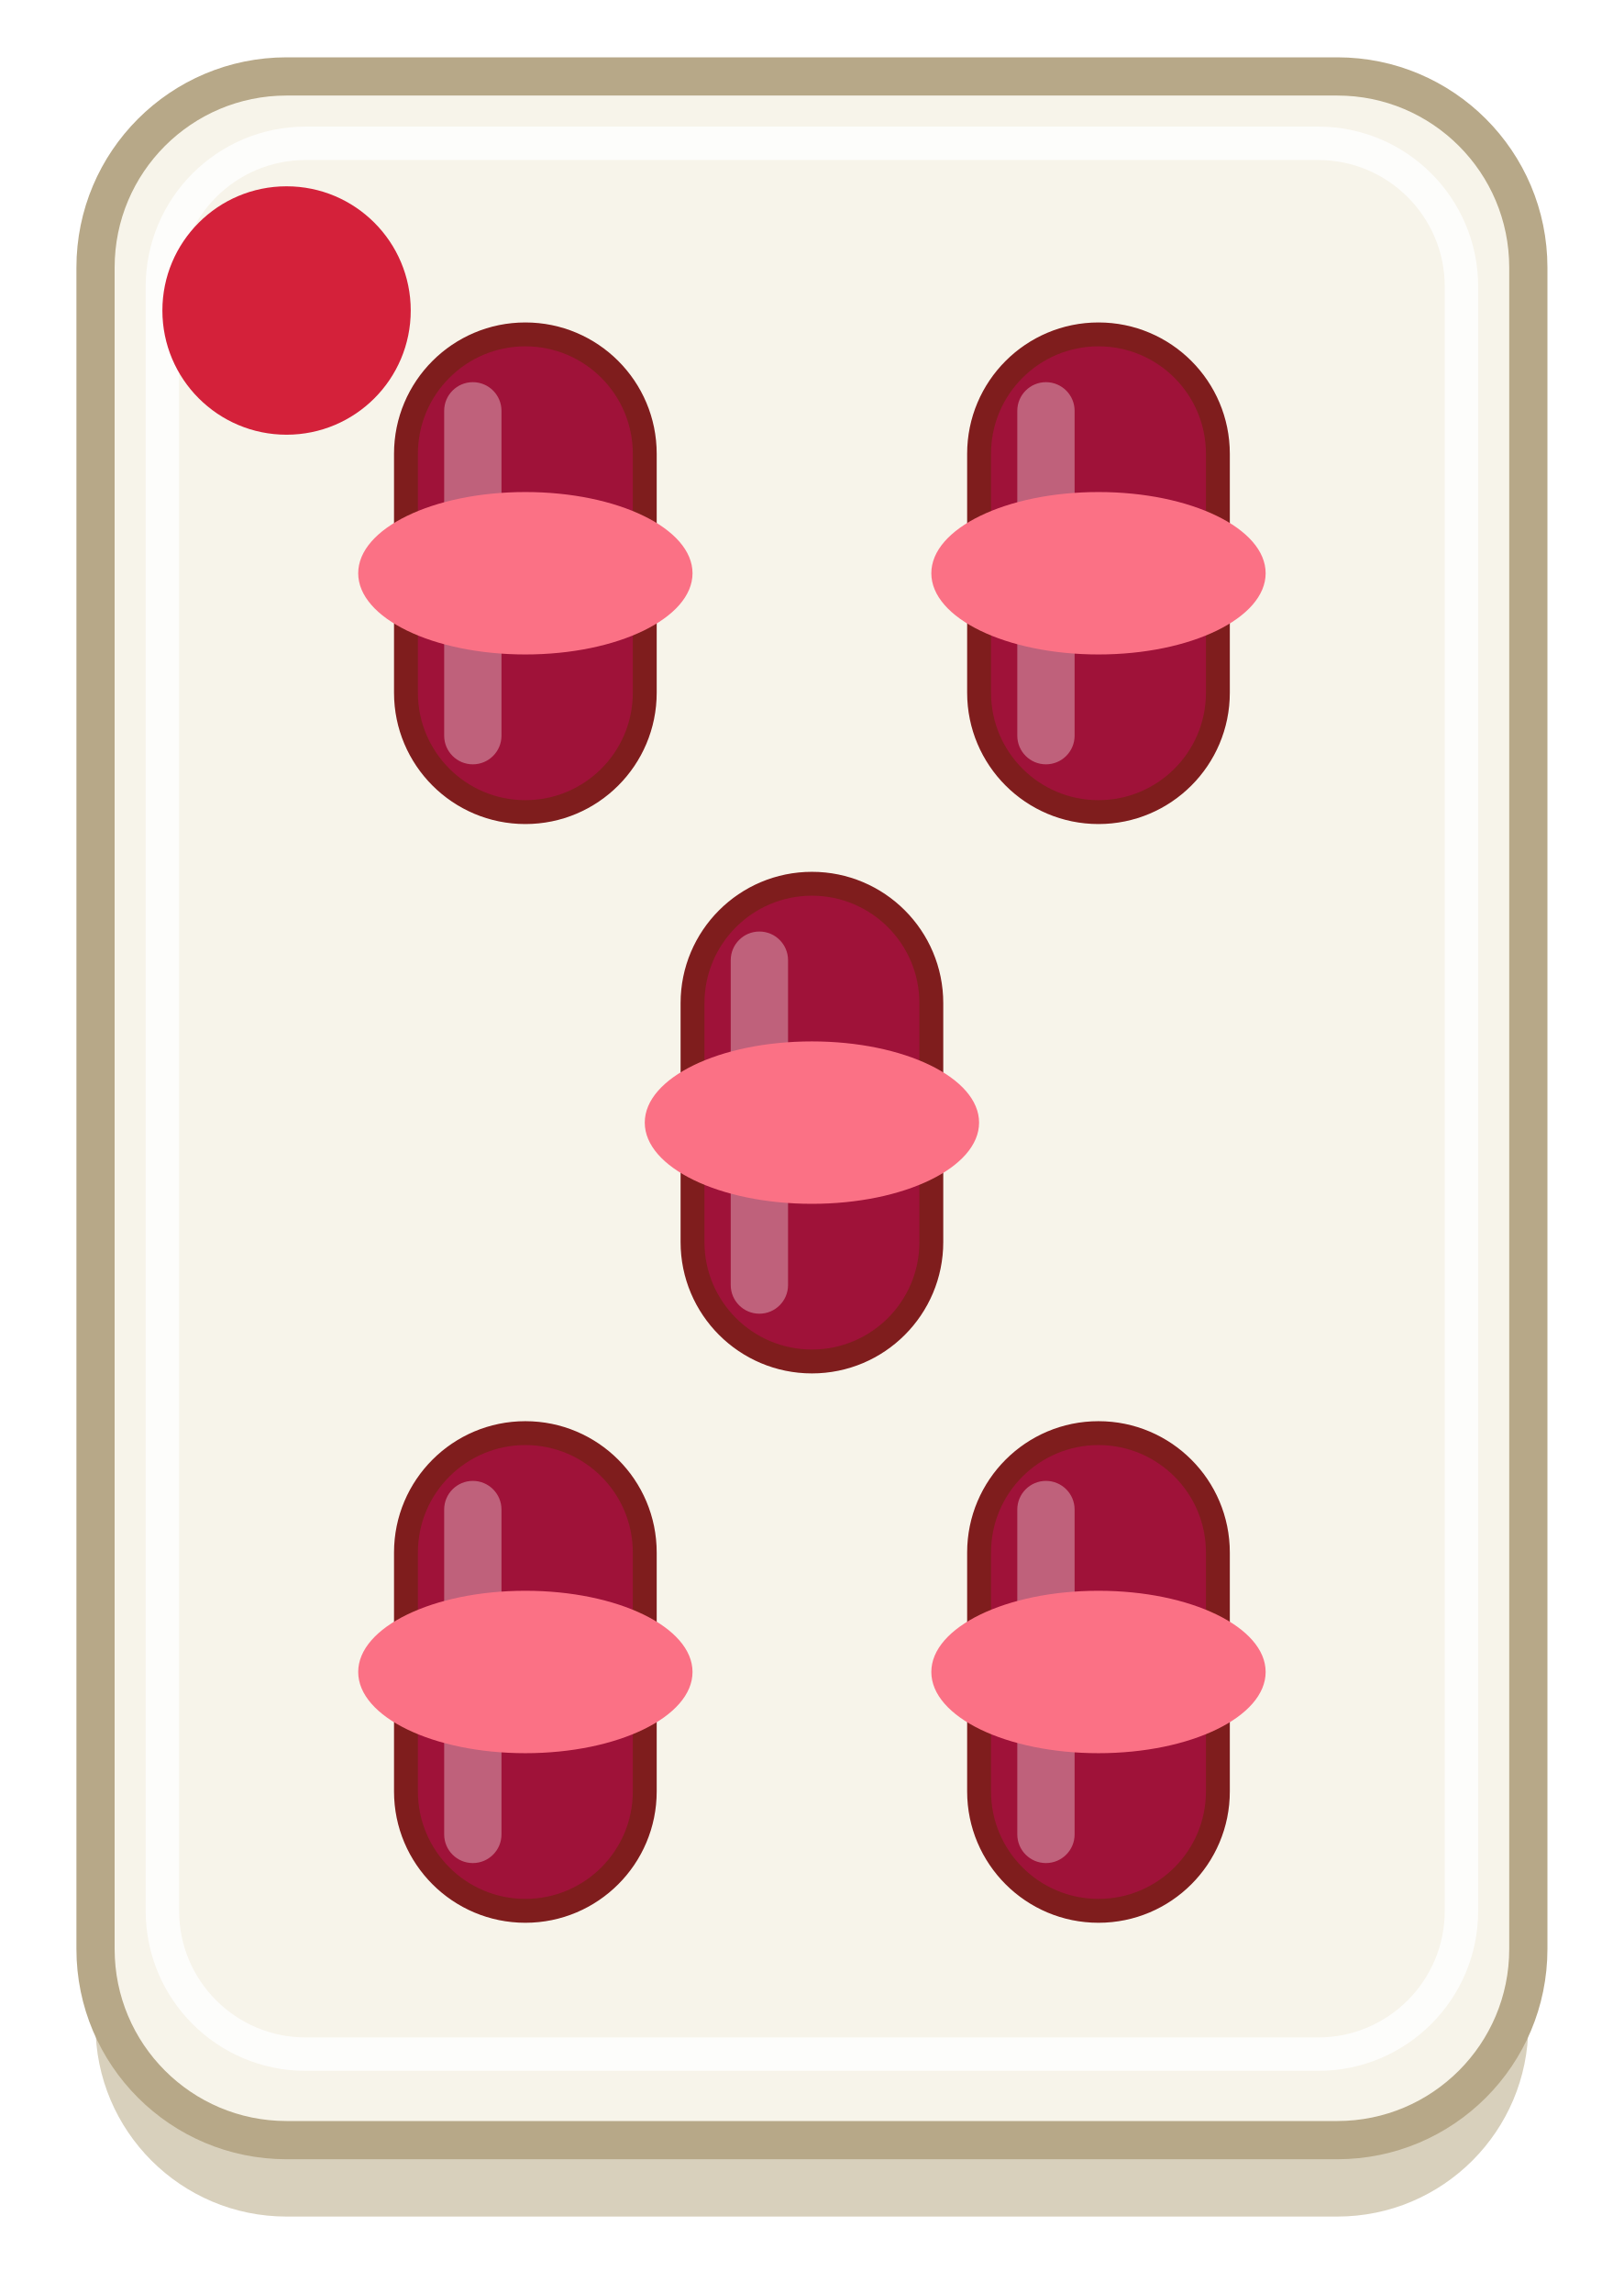
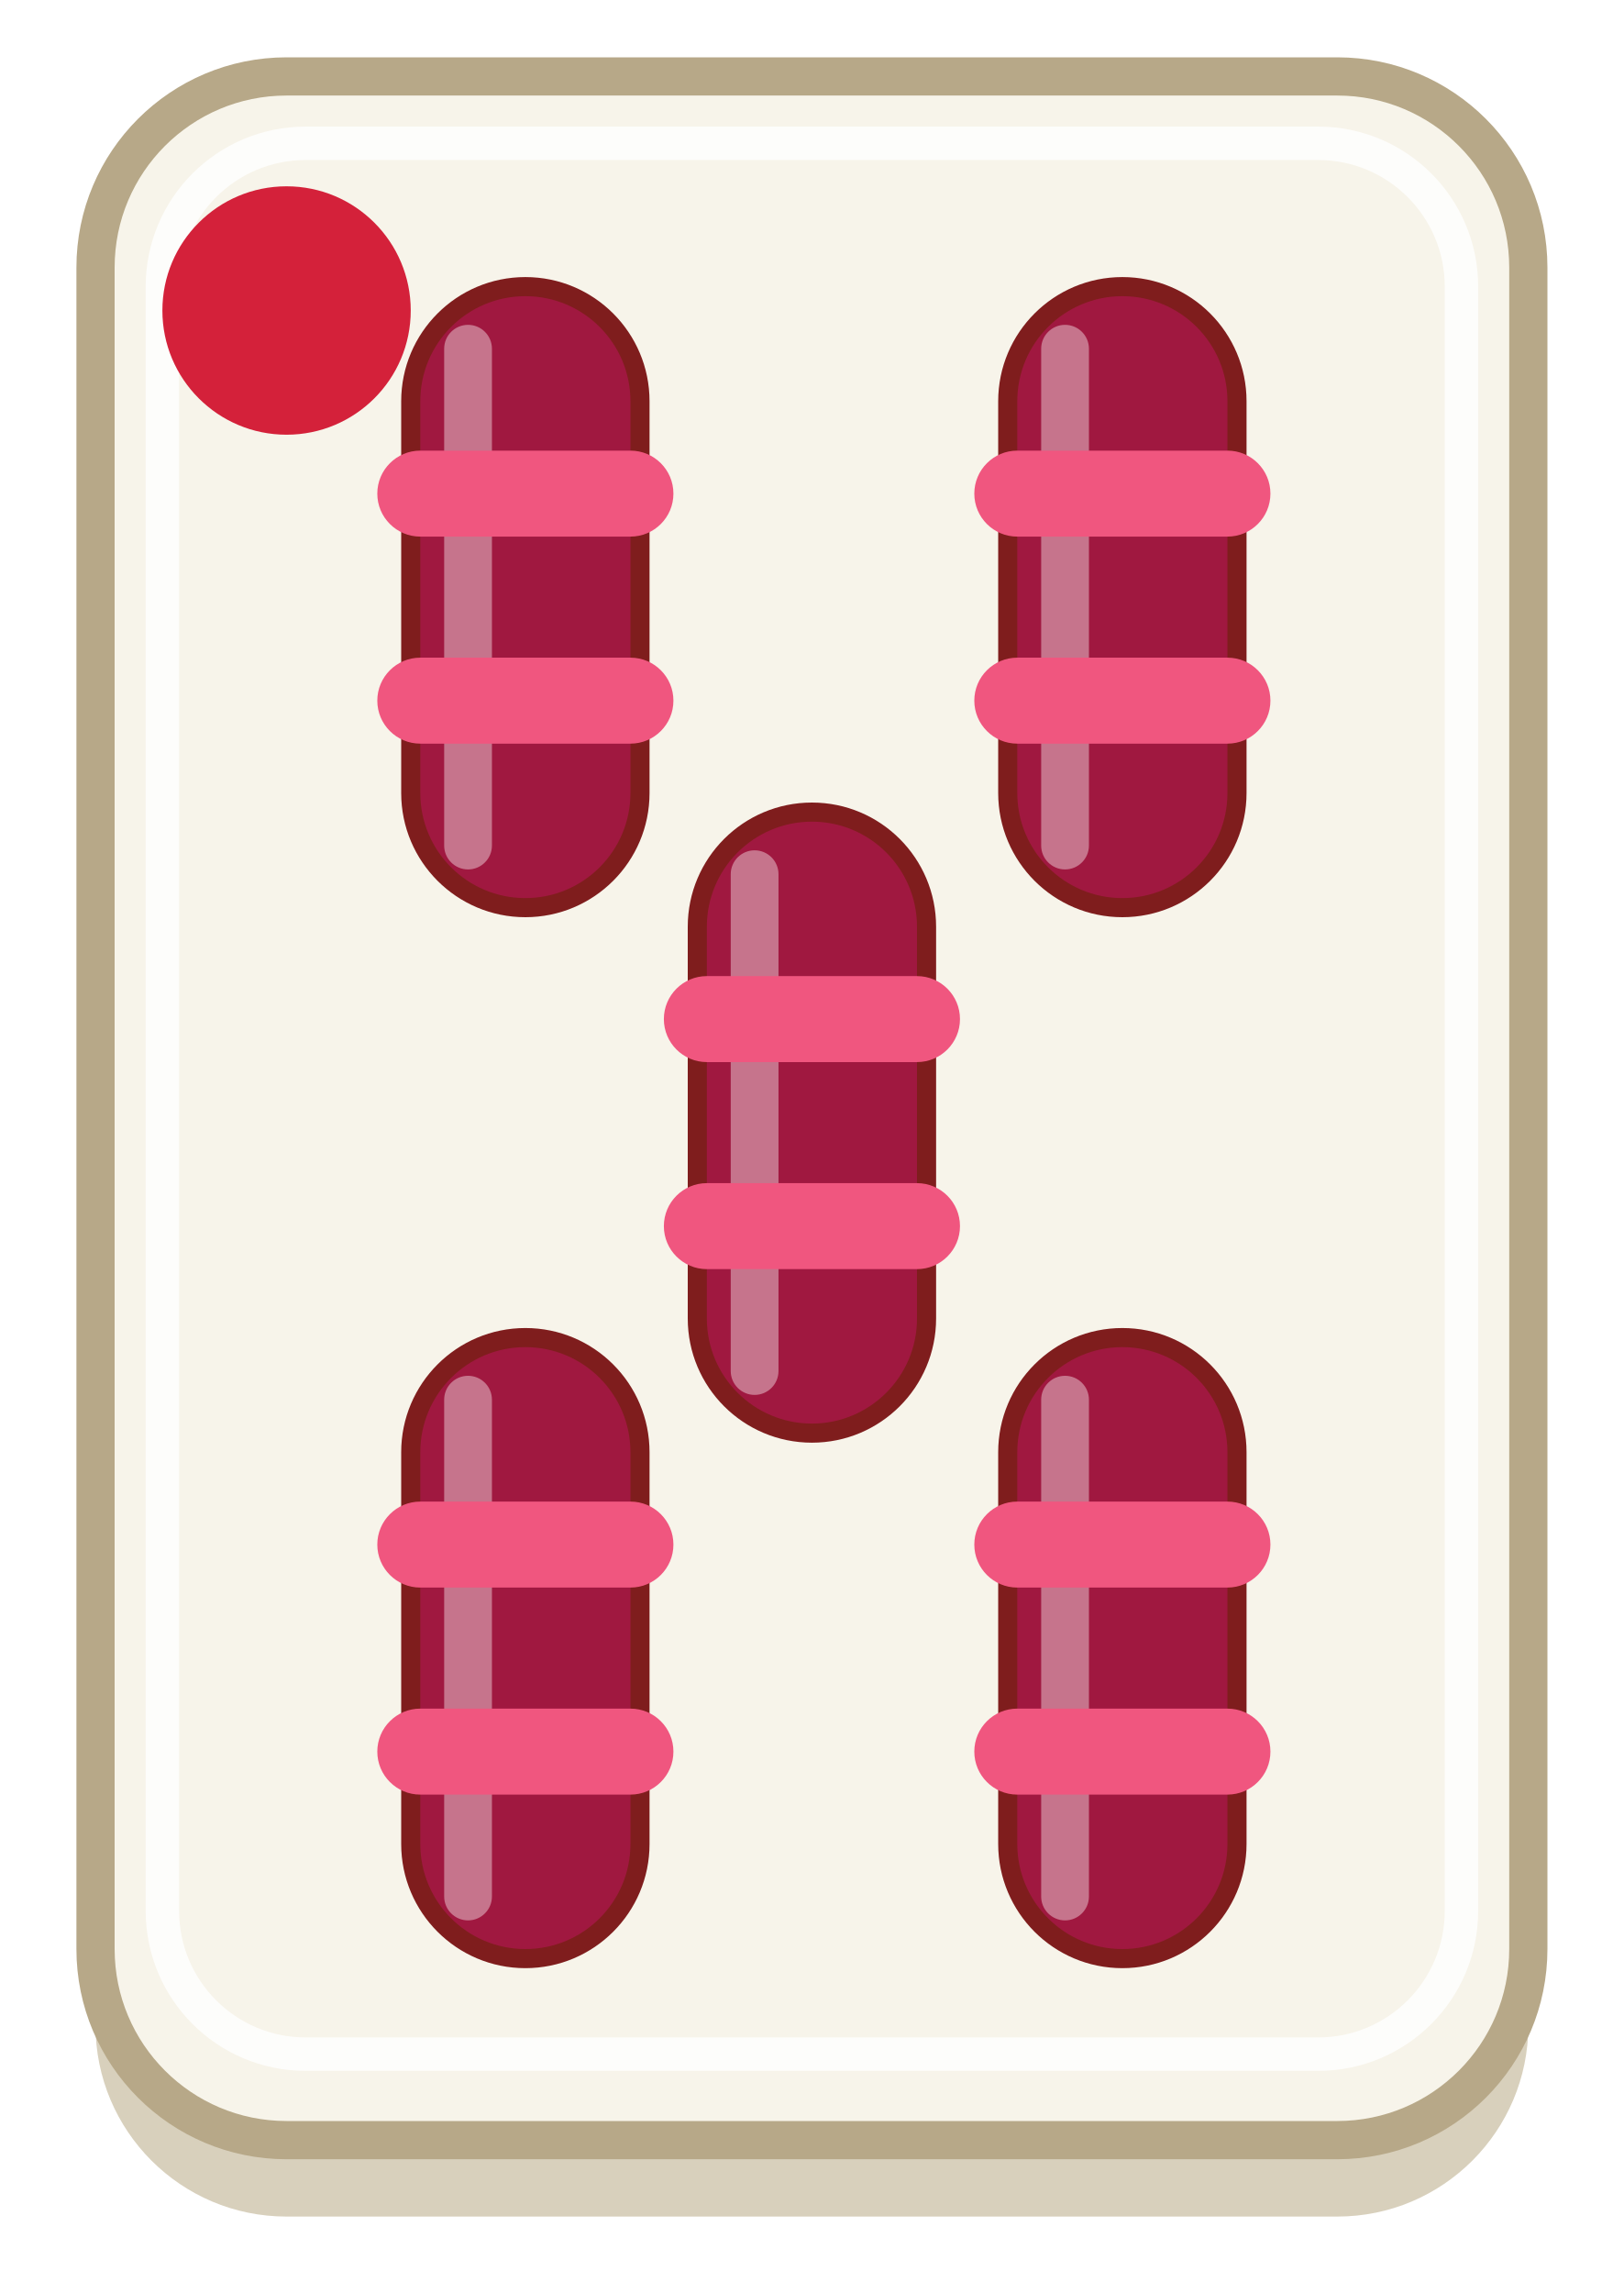
<svg xmlns="http://www.w3.org/2000/svg" viewBox="0 0 34 48">
  <rect x="2.4" y="3" width="29.6" height="43" rx="4" fill="#0000001f" />
  <rect x="2" y="2.4" width="30" height="44" rx="4" fill="#d8d0bc" />
  <rect x="2" y="1.6" width="30" height="43.2" rx="4" fill="#f7f4ea" stroke="#b7a888" stroke-width="0.8" />
  <rect x="3.4" y="3" width="27.2" height="40" rx="3" fill="none" stroke="#ffffffcc" stroke-width="0.7" />
-   <rect x="8.5" y="7" width="5" height="10" rx="2.5" fill="#9f1239" stroke="#7f1d1d" stroke-width="0.5" />
-   <rect x="9.3" y="8" width="1.2" height="8" rx="0.6" fill="#ffffff55" />
-   <ellipse cx="11" cy="12" rx="3.5" ry="1.7" fill="#fb7185" />
-   <rect x="20.5" y="7" width="5" height="10" rx="2.5" fill="#9f1239" stroke="#7f1d1d" stroke-width="0.5" />
-   <rect x="21.3" y="8" width="1.2" height="8" rx="0.6" fill="#ffffff55" />
-   <ellipse cx="23" cy="12" rx="3.5" ry="1.7" fill="#fb7185" />
-   <rect x="14.5" y="18.5" width="5" height="10" rx="2.5" fill="#9f1239" stroke="#7f1d1d" stroke-width="0.5" />
-   <rect x="15.3" y="19.5" width="1.2" height="8" rx="0.6" fill="#ffffff55" />
-   <ellipse cx="17" cy="23.5" rx="3.5" ry="1.7" fill="#fb7185" />
-   <rect x="8.5" y="30" width="5" height="10" rx="2.5" fill="#9f1239" stroke="#7f1d1d" stroke-width="0.5" />
-   <rect x="9.3" y="31" width="1.2" height="8" rx="0.6" fill="#ffffff55" />
-   <ellipse cx="11" cy="35" rx="3.5" ry="1.7" fill="#fb7185" />
-   <rect x="20.5" y="30" width="5" height="10" rx="2.5" fill="#9f1239" stroke="#7f1d1d" stroke-width="0.5" />
-   <rect x="21.3" y="31" width="1.2" height="8" rx="0.6" fill="#ffffff55" />
-   <ellipse cx="23" cy="35" rx="3.5" ry="1.7" fill="#fb7185" />
+   <rect x="8.6" y="6" width="4.8" height="13" rx="2.4" fill="#a01840" stroke="#7f1d1d" stroke-width="0.4" />
+   <rect x="9.3" y="6.8" width="1" height="11.4" rx="0.5" fill="#ffffff66" />
+   <rect x="7.9" y="9.433" width="6.2" height="1.8" rx="0.9" fill="#f0567f" />
+   <rect x="7.9" y="13.767" width="6.2" height="1.8" rx="0.9" fill="#f0567f" />
+   <rect x="21.1" y="6" width="4.8" height="13" rx="2.4" fill="#a01840" stroke="#7f1d1d" stroke-width="0.4" />
+   <rect x="21.8" y="6.8" width="1" height="11.4" rx="0.5" fill="#ffffff66" />
+   <rect x="20.4" y="9.433" width="6.2" height="1.8" rx="0.9" fill="#f0567f" />
+   <rect x="20.4" y="13.767" width="6.2" height="1.8" rx="0.9" fill="#f0567f" />
+   <rect x="14.6" y="17" width="4.8" height="13" rx="2.4" fill="#a01840" stroke="#7f1d1d" stroke-width="0.4" />
+   <rect x="15.3" y="17.8" width="1" height="11.4" rx="0.5" fill="#ffffff66" />
+   <rect x="13.9" y="20.433" width="6.2" height="1.8" rx="0.9" fill="#f0567f" />
+   <rect x="13.9" y="24.767" width="6.2" height="1.8" rx="0.9" fill="#f0567f" />
+   <rect x="8.6" y="28" width="4.8" height="13" rx="2.4" fill="#a01840" stroke="#7f1d1d" stroke-width="0.4" />
+   <rect x="9.3" y="28.8" width="1" height="11.4" rx="0.5" fill="#ffffff66" />
+   <rect x="7.9" y="31.433" width="6.2" height="1.8" rx="0.9" fill="#f0567f" />
+   <rect x="7.9" y="35.767" width="6.2" height="1.8" rx="0.9" fill="#f0567f" />
+   <rect x="21.1" y="28" width="4.8" height="13" rx="2.4" fill="#a01840" stroke="#7f1d1d" stroke-width="0.4" />
+   <rect x="21.8" y="28.8" width="1" height="11.4" rx="0.5" fill="#ffffff66" />
+   <rect x="20.4" y="31.433" width="6.2" height="1.8" rx="0.9" fill="#f0567f" />
+   <rect x="20.4" y="35.767" width="6.2" height="1.8" rx="0.9" fill="#f0567f" />
  <circle cx="6" cy="6.5" r="2.6" fill="#d4213a" />
</svg>
